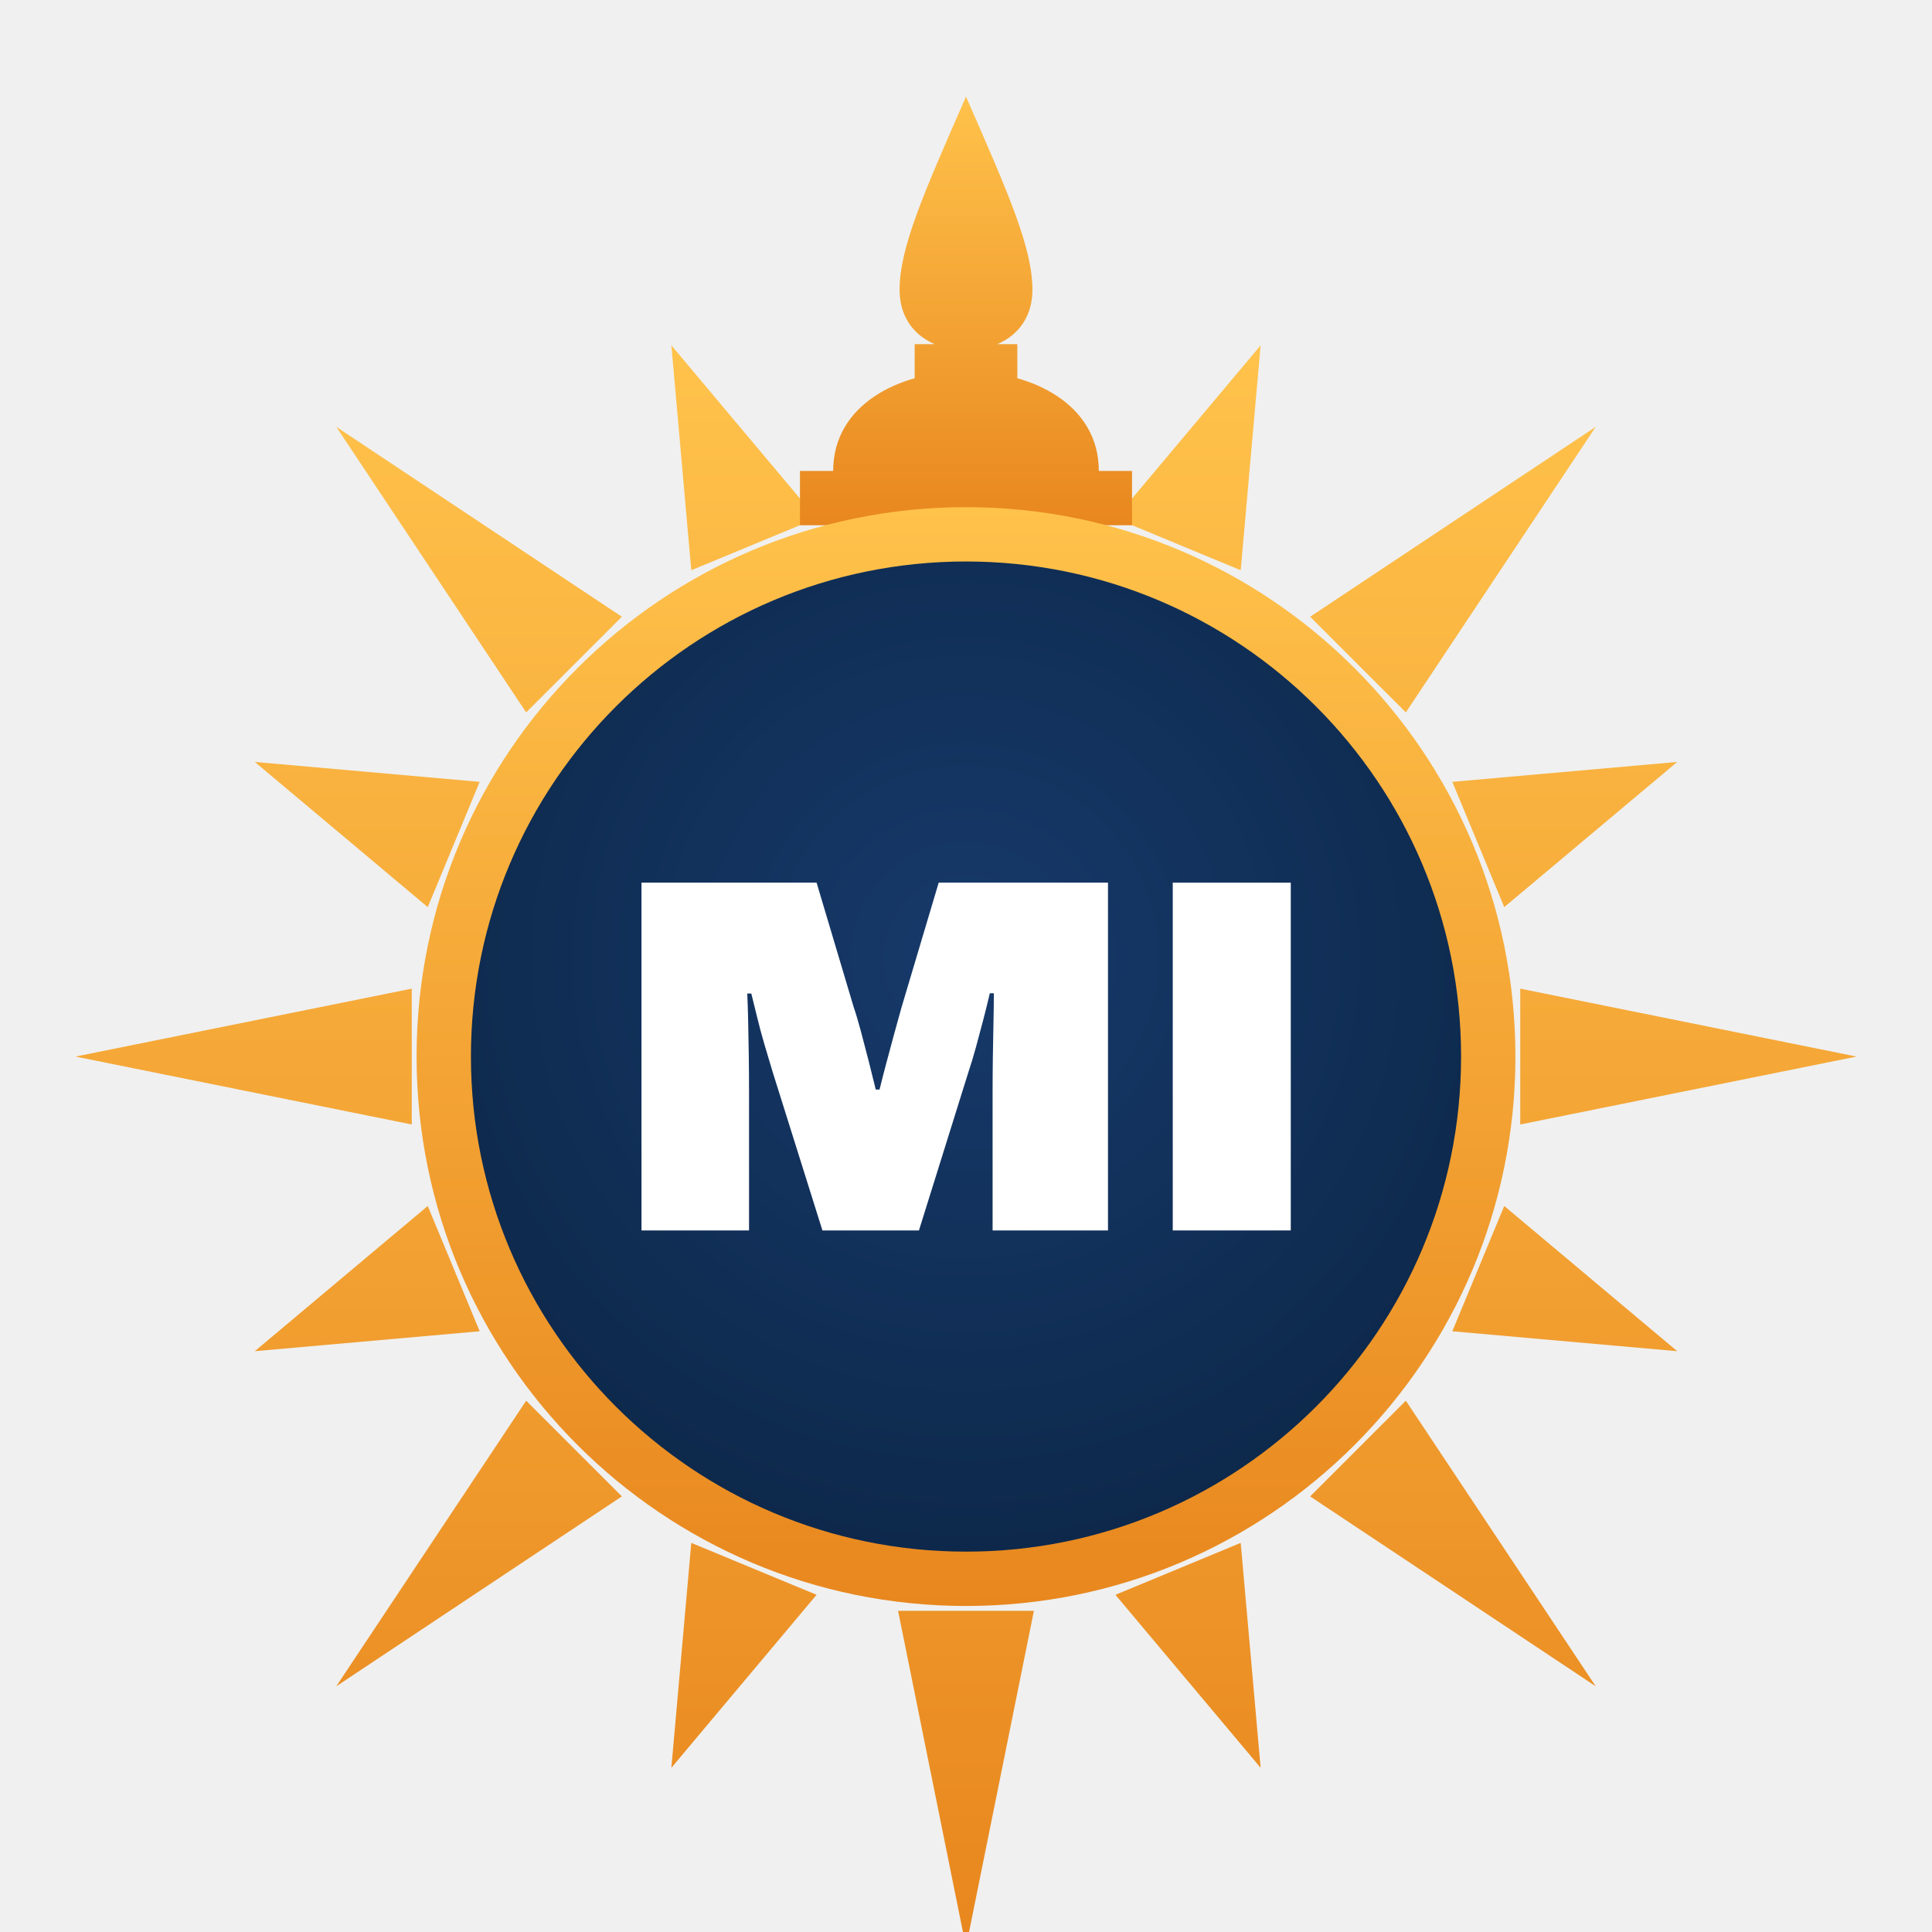
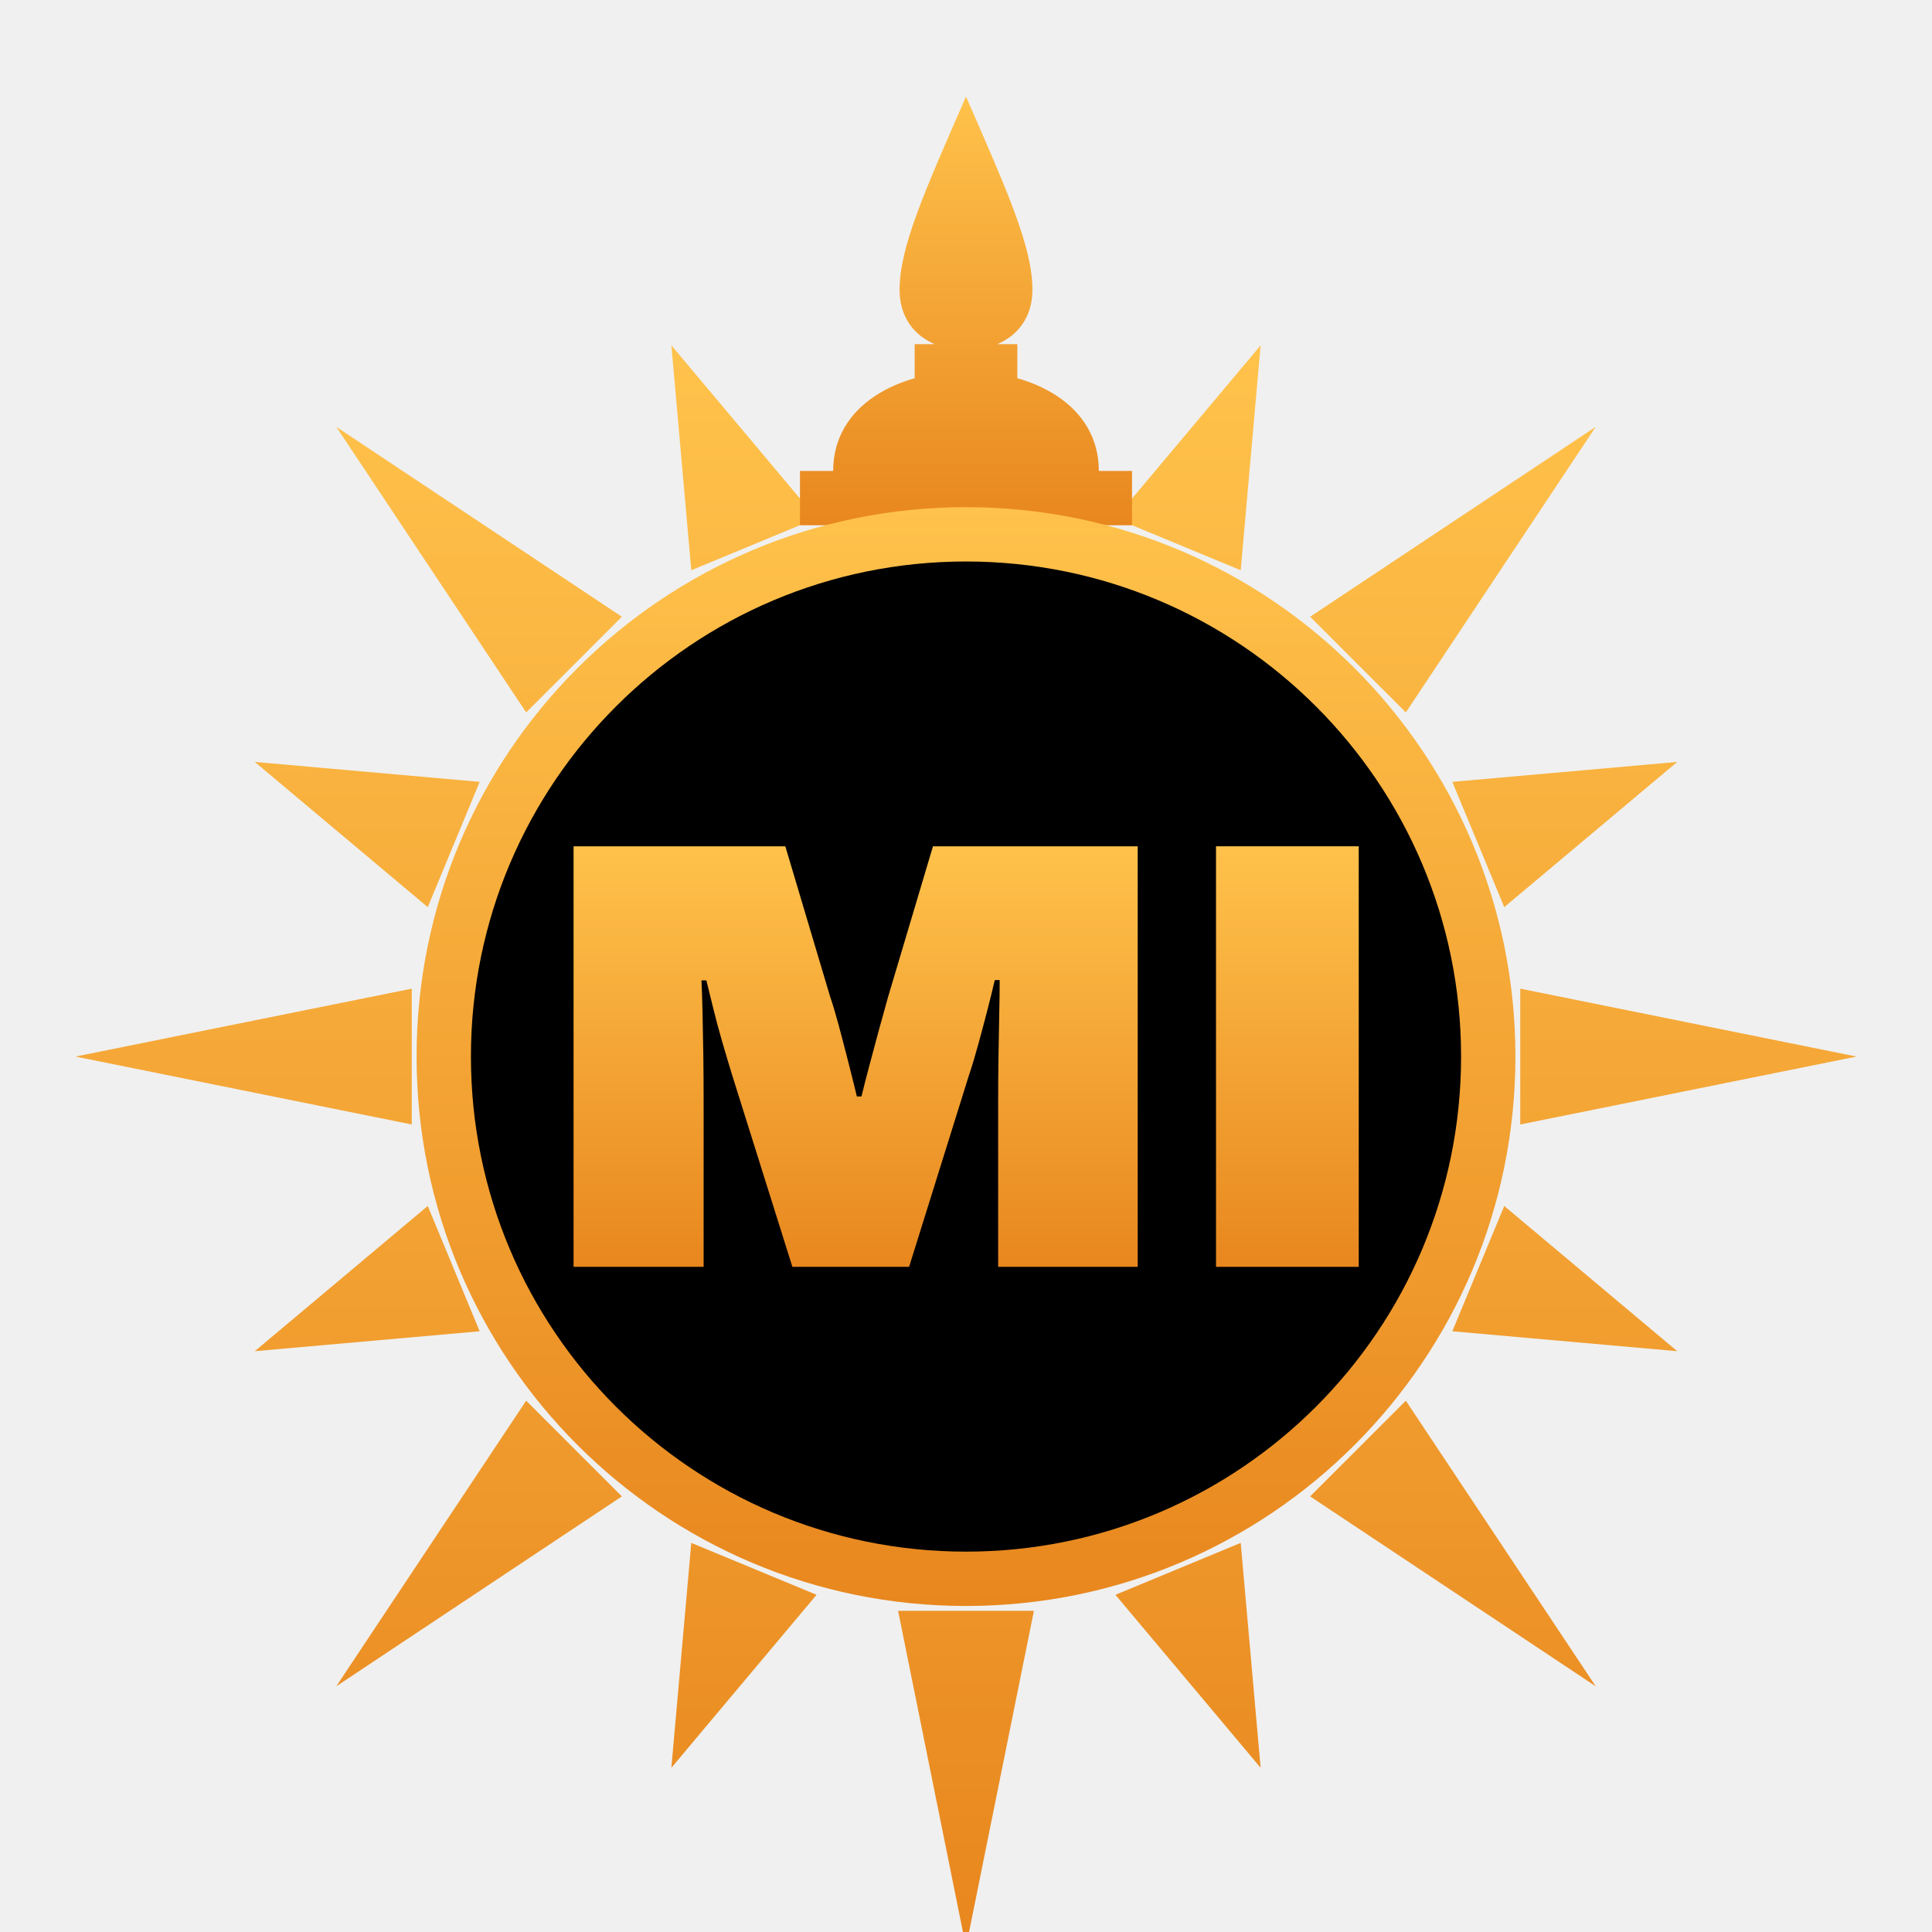
<svg xmlns="http://www.w3.org/2000/svg" viewBox="0 0 64 64">
  <defs>
    <linearGradient id="gold" x1="0" y1="0" x2="0" y2="1">
      <stop offset="0" stop-color="#FFC24B" />
      <stop offset="1" stop-color="#E8871E" />
    </linearGradient>
    <radialGradient id="night" cx=".5" cy=".4" r=".7">
      <stop offset="0" stop-color="#173A6B" />
      <stop offset="1" stop-color="#0B2545" />
    </radialGradient>
  </defs>
  <path fill="url(#gold)" d="M36.95 17.17 L41.76 11.44 L41.10 18.89Z M43.40 20.43 L52.86 14.14 L46.57 23.60Z M48.11 25.90 L55.56 25.24 L49.83 30.05Z M50.36 32.75 L61.50 35.00 L50.36 37.25Z M49.83 39.95 L55.56 44.76 L48.11 44.10Z M46.57 46.40 L52.86 55.86 L43.40 49.57Z M41.10 51.11 L41.76 58.56 L36.95 52.83Z M34.25 53.36 L32.00 64.50 L29.75 53.36Z M27.05 52.83 L22.24 58.56 L22.90 51.11Z M20.60 49.57 L11.14 55.86 L17.43 46.40Z M15.89 44.10 L8.44 44.76 L14.17 39.95Z M13.64 37.25 L2.50 35.00 L13.64 32.75Z M14.17 30.05 L8.44 25.24 L15.89 25.90Z M17.43 23.60 L11.14 14.14 L20.60 20.43Z M22.90 18.89 L22.24 11.44 L27.05 17.17Z" />
  <path fill="url(#gold)" d="M26.5 15.6 H37.5 V17.4 H26.5Z M27.6 15.6 C27.6 11.2 36.4 11.2 36.4 15.6Z M30.3 11.4 H33.7 V12.6 H30.3Z M32 3.2 C33.4 6.4 34.2 8.2 34.2 9.6 C34.2 10.9 33.2 11.6 32 11.6 C30.8 11.6 29.8 10.9 29.8 9.6 C29.8 8.2 30.6 6.4 32 3.2Z" />
  <circle cx="32" cy="35" r="18.2" fill="url(#gold)" />
-   <circle cx="32" cy="35" r="16.4" fill="url(#night)" />
-   <g transform="translate(20.011 40.760) scale(0.016745)">
-     <path fill="#FFFFFF" d="M74 0V-688H420.398L493.958 -441.2Q499.878 -424.36 507.618 -395.56Q515.358 -366.76 523.378 -335.36Q531.398 -303.96 537.438 -278.76H544.958Q549.958 -299.32 557.458 -327.66Q564.958 -356.0 573.198 -386.32Q581.438 -416.64 588.398 -441.2L661.958 -688.0H996.876V0.0H768.597V-272.959Q768.597 -305.759 769.097 -342.26Q769.597 -378.76 770.337 -412.44Q771.077 -446.12 771.077 -469.2H763.077Q758.157 -447.76 750.737 -419.08Q743.317 -390.4 735.637 -362.46Q727.957 -334.521 720.997 -314.041L622.877 0.0H431.958L333.319 -314.041Q325.439 -339.8 317.019 -368.7Q308.599 -397.6 302.159 -424.36Q295.719 -451.12 291.239 -468.68H283.239Q284.239 -448.0 284.999 -415.52Q285.759 -383.04 286.259 -346.079Q286.759 -309.119 286.759 -272.959V0.0Z" />
-     <path fill="#FFFFFF" d="M1125 0V-688H1358.479V0.0Z" />
+   <circle cx="32" cy="35" r="16.4" fill="#000" />
+   <g transform="translate(17.502 41.966) scale(0.020249)">
+     <path fill="url(#gold)" d="M74 0V-688H420.398L493.958 -441.2Q499.878 -424.36 507.618 -395.56Q515.358 -366.76 523.378 -335.36Q531.398 -303.96 537.438 -278.76H544.958Q549.958 -299.32 557.458 -327.66Q564.958 -356.0 573.198 -386.32Q581.438 -416.64 588.398 -441.2L661.958 -688.0H996.876V0.0H768.597V-272.959Q768.597 -305.759 769.097 -342.26Q769.597 -378.76 770.337 -412.44Q771.077 -446.12 771.077 -469.2H763.077Q758.157 -447.76 750.737 -419.08Q743.317 -390.4 735.637 -362.46Q727.957 -334.521 720.997 -314.041L622.877 0.0H431.958L333.319 -314.041Q325.439 -339.8 317.019 -368.7Q308.599 -397.6 302.159 -424.36Q295.719 -451.12 291.239 -468.68H283.239Q284.239 -448.0 284.999 -415.52Q285.759 -383.04 286.259 -346.079Q286.759 -309.119 286.759 -272.959V0.0Z" />
+     <path fill="url(#gold)" d="M1125 0V-688H1358.479V0.0Z" />
  </g>
</svg>
